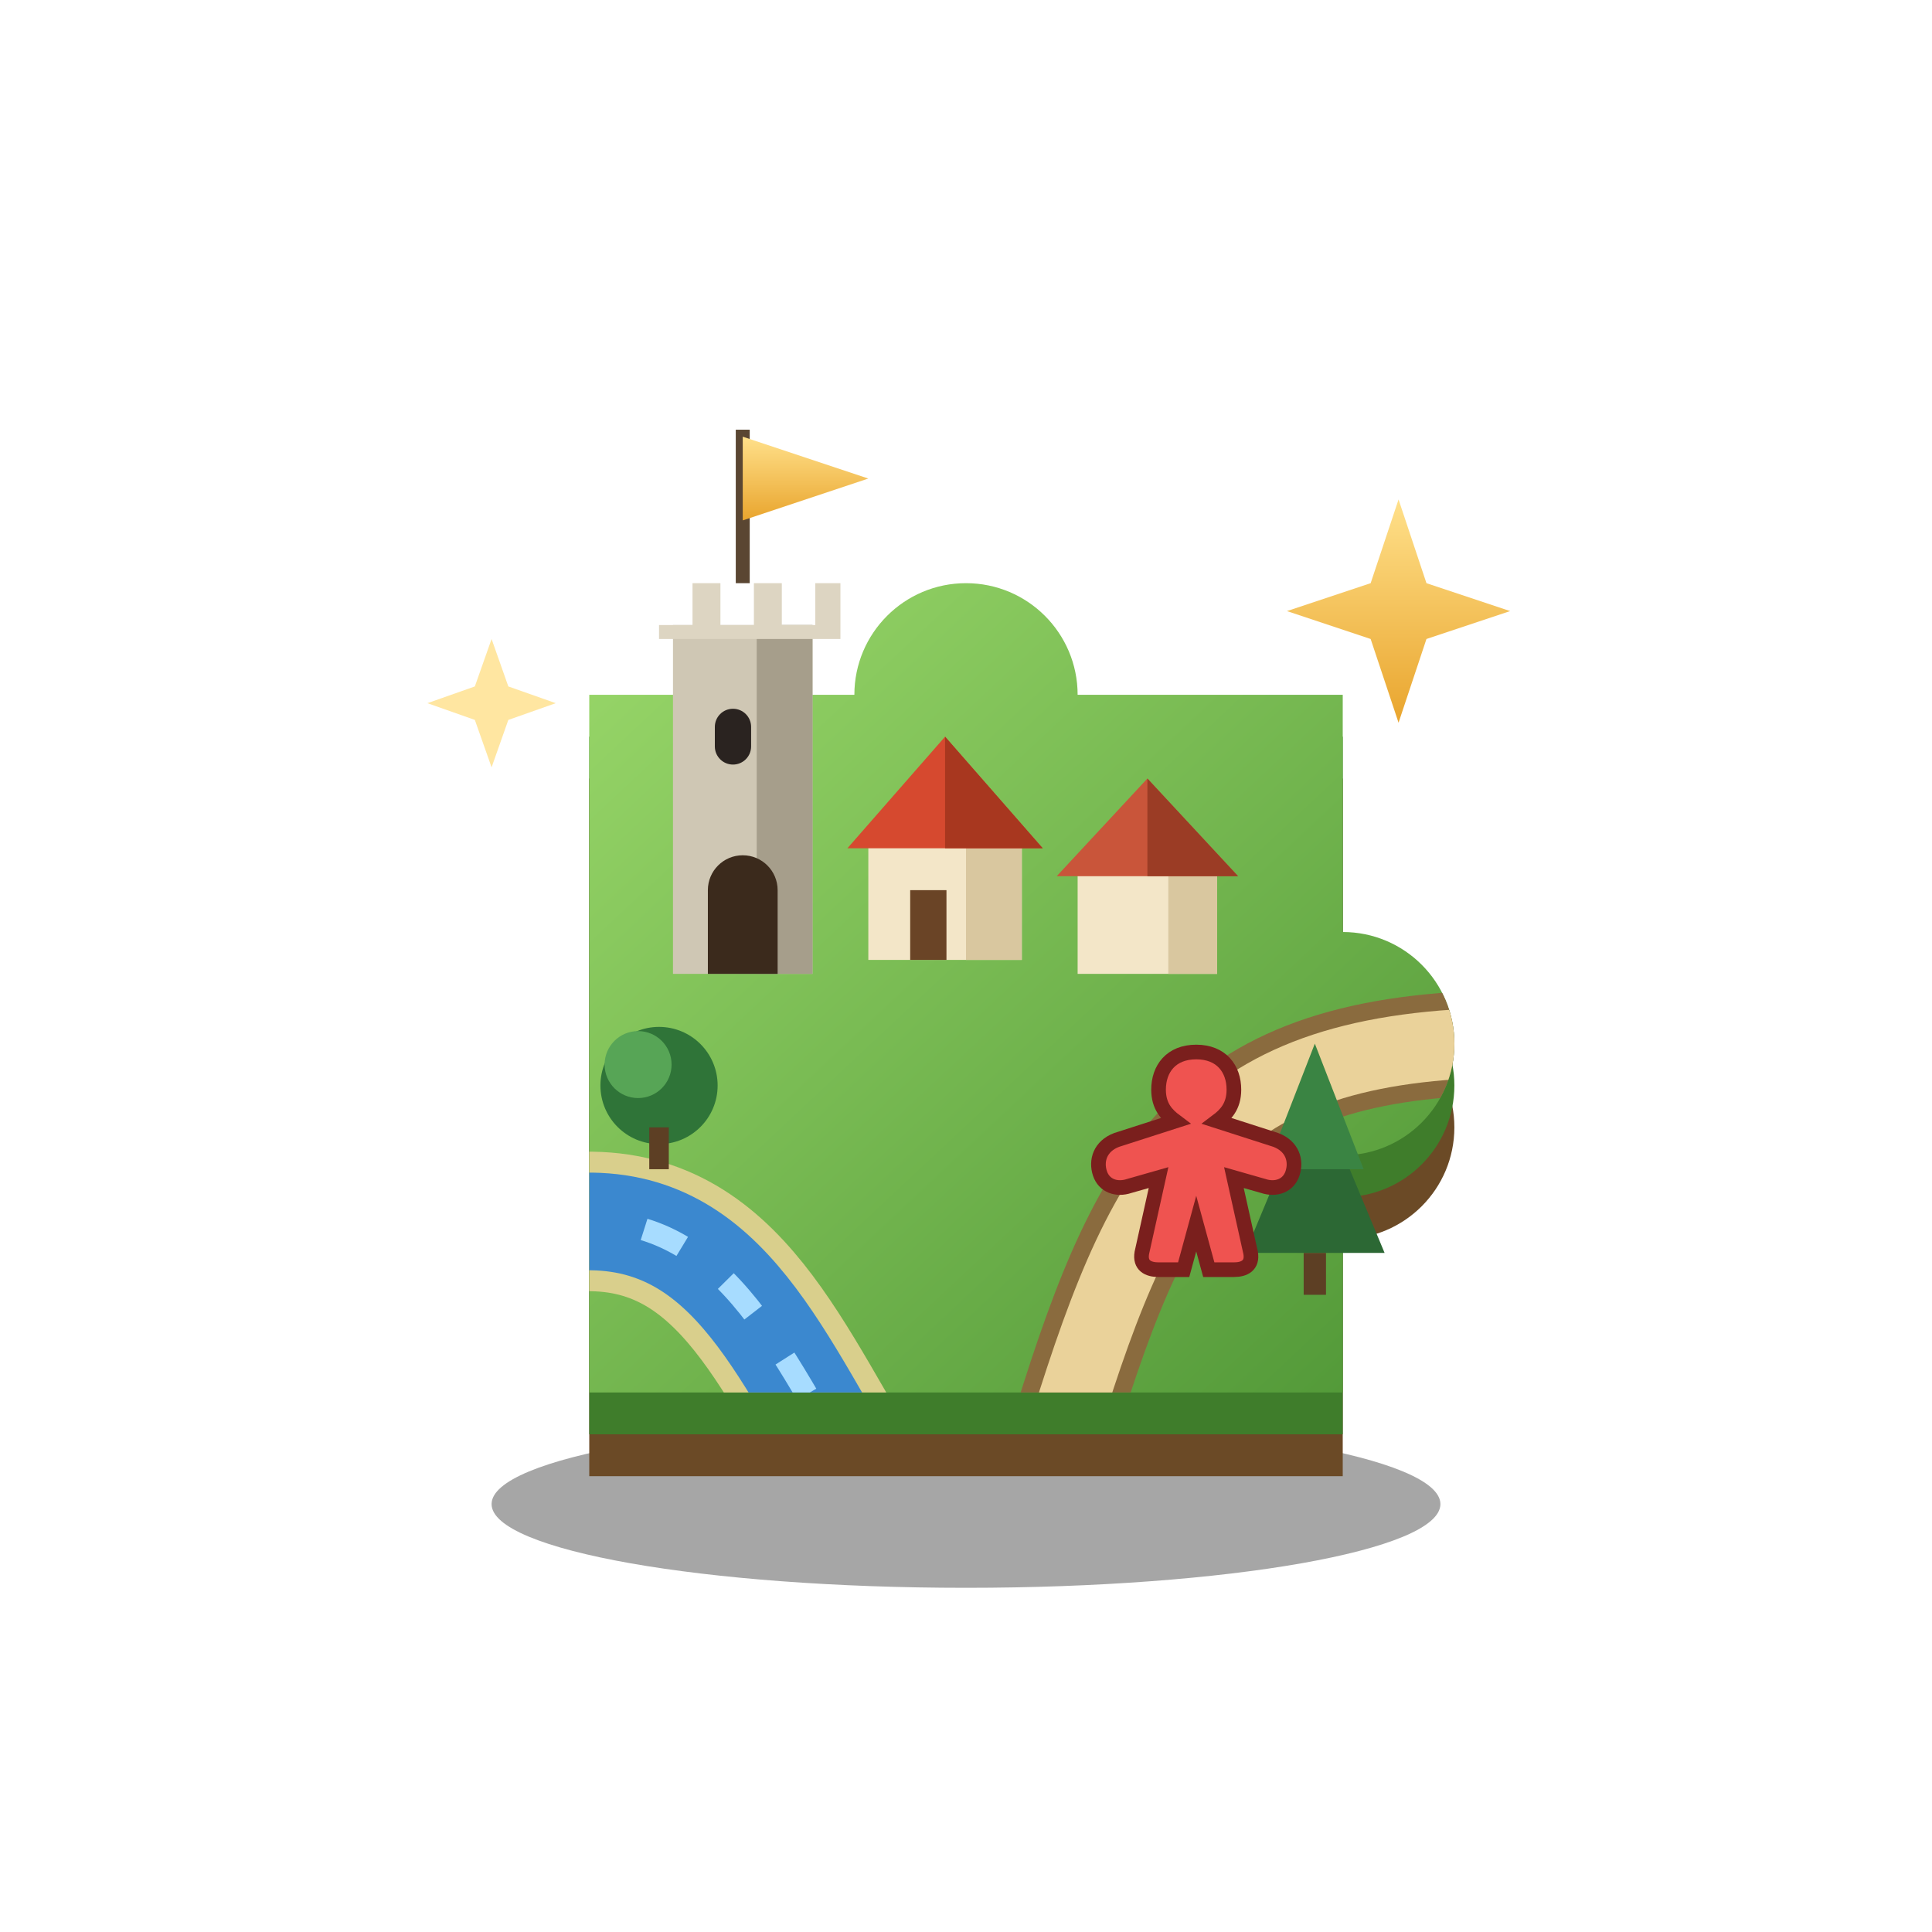
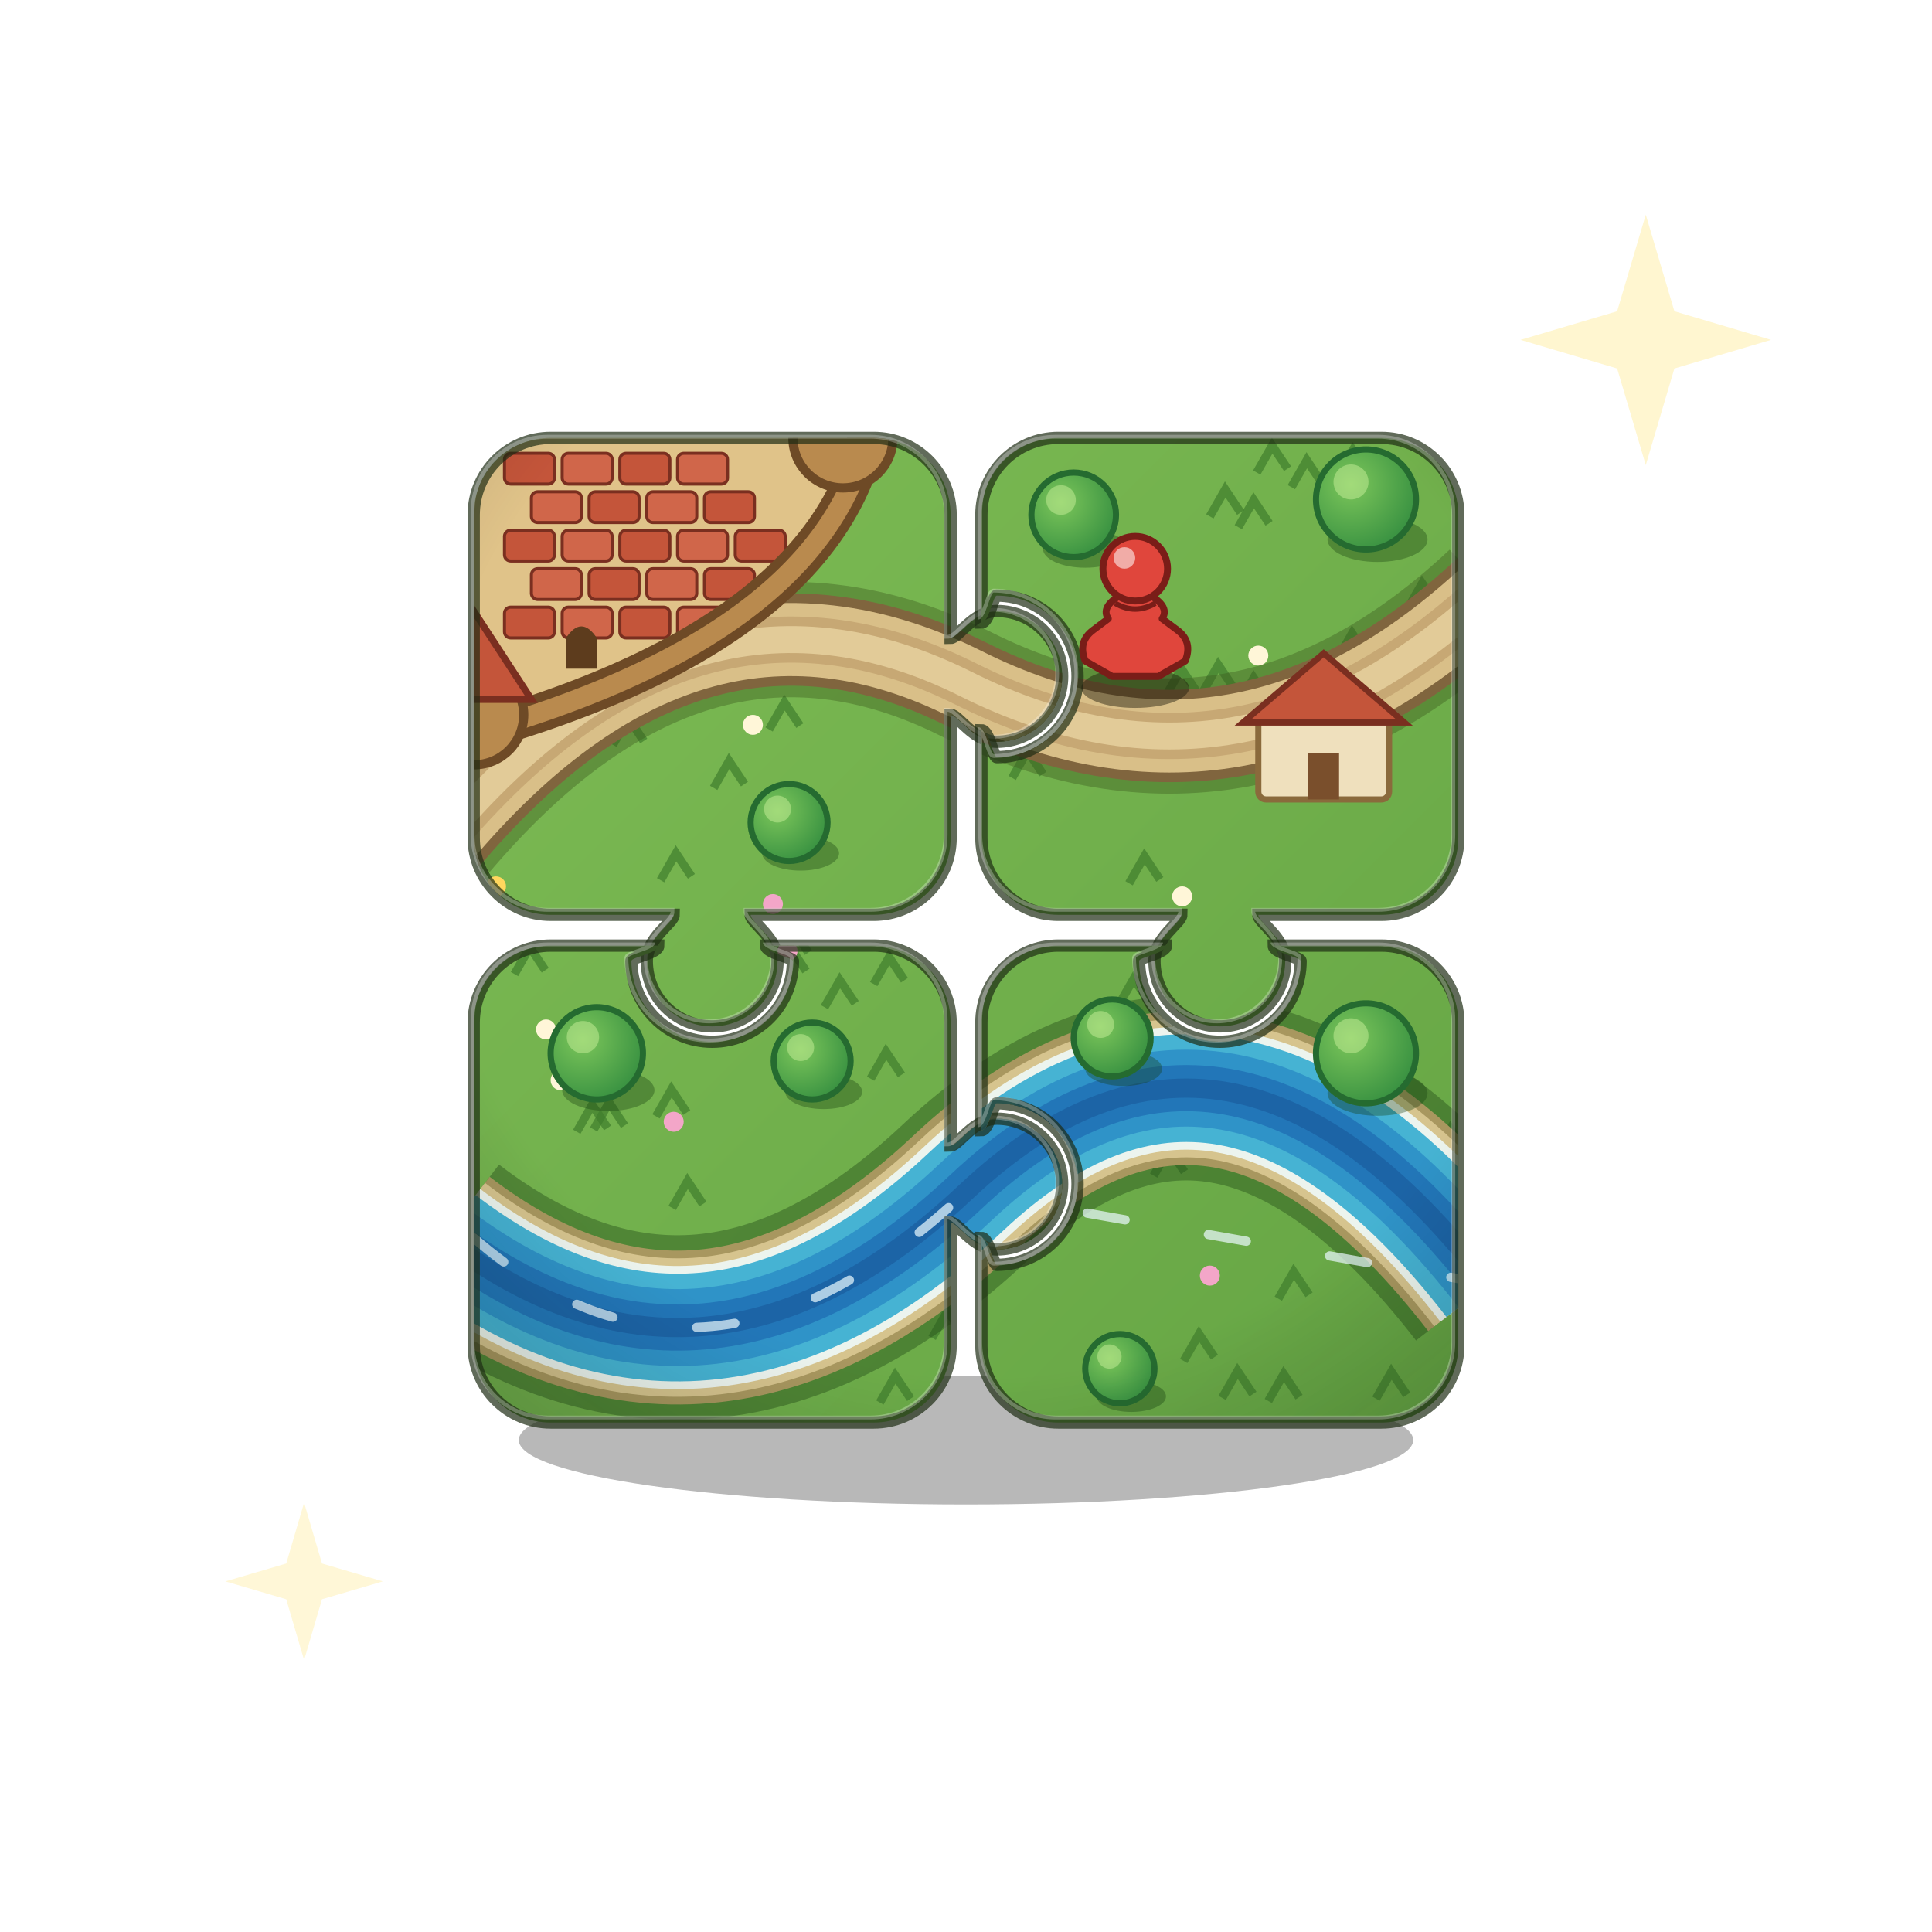
<svg xmlns="http://www.w3.org/2000/svg" viewBox="0 0 108 108" width="108" height="108">
  <defs>
-     <radialGradient id="bg" cx="50%" cy="38%" r="70%">
-       <stop offset="0" stop-color="#4a63a6" />
-       <stop offset=".55" stop-color="#25335f" />
-       <stop offset="1" stop-color="#121a33" />
+     <radialGradient id="ibg" cx="50%" cy="34%" r="78%">
+       <stop offset="0" stop-color="#5a74c4" />
+       <stop offset=".5" stop-color="#2a3a72" />
+       <stop offset="1" stop-color="#0f1630" />
    </radialGradient>
-     <linearGradient id="grass" x1="0" y1="0" x2="1" y2="1">
-       <stop offset="0" stop-color="#9ad86a" />
-       <stop offset="1" stop-color="#4f9636" />
-     </linearGradient>
-     <linearGradient id="gold" x1="0" y1="0" x2="0" y2="1">
-       <stop offset="0" stop-color="#ffe08a" />
+     <radialGradient id="iglow" cx="50%" cy="50%" r="50%">
+       <stop offset="0" stop-color="#ffd878" stop-opacity=".55" />
+       <stop offset="1" stop-color="#ffd878" stop-opacity="0" />
+     </radialGradient>
+     <linearGradient id="irim" x1="0" y1="0" x2="0" y2="1">
+       <stop offset="0" stop-color="#fff2c4" />
      <stop offset="1" stop-color="#e9a52e" />
    </linearGradient>
-     <clipPath id="piece">
-       <path d="M27,34 H46 a8,8 0 1,1 16,0 H81 V51 a8,8 0 1,1 0,16 V84 H27 Z" />
-     </clipPath>
  </defs>
-   <g transform="translate(54 56) scale(.78) translate(-54 -56)">
-     <ellipse cx="54" cy="92" rx="34" ry="6" fill="#000" opacity=".35" />
-     <path d="M27,40 H46 a8,8 0 1,1 16,0 H81 V57 a8,8 0 1,1 0,16 V90 H27 Z" fill="#6b4a26" />
-     <path d="M27,37 H46 a8,8 0 1,1 16,0 H81 V54 a8,8 0 1,1 0,16 V87 H27 Z" fill="#3f7d2b" />
-     <path d="M27,34 H46 a8,8 0 1,1 16,0 H81 V51 a8,8 0 1,1 0,16 V84 H27 Z" fill="url(#grass)" />
-     <g clip-path="url(#piece)">
-       <path d="M24,72 C36,70 40,80 46,90" stroke="#d9cf8c" stroke-width="10" fill="none" />
-       <path d="M24,72 C36,70 40,80 46,90" stroke="#3b88cf" stroke-width="7" fill="none" />
-       <path d="M24,72 C36,70 40,80 46,90" stroke="#a7dcff" stroke-width="1.6" fill="none" stroke-dasharray="3 4" />
-       <path d="M90,59 C70,60 66,70 60,90" stroke="#8a6b3e" stroke-width="7.5" fill="none" />
-       <path d="M90,59 C70,60 66,70 60,90" stroke="#ead29a" stroke-width="5" fill="none" />
-     </g>
-     <g>
-       <path d="M74,74 l5,-12 l5,12 z" fill="#2c6834" />
-       <path d="M75.5,68 l3.5,-9 l3.5,9 z" fill="#3a8443" />
-       <rect x="78.2" y="74" width="1.6" height="3" fill="#5d3f24" />
-     </g>
-     <g transform="translate(-1,2)">
-       <circle cx="33" cy="60" r="4.2" fill="#2f7438" />
-       <circle cx="31.5" cy="58.5" r="2.4" fill="#57a556" />
-       <rect x="32.3" y="63" width="1.4" height="3" fill="#5d3f24" />
-     </g>
-     <g>
-       <rect x="33" y="29" width="10" height="25" fill="#cfc7b4" />
-       <rect x="39" y="29" width="4" height="25" fill="#a69e8b" />
-       <path d="M32,29 h2.4 v-3 h2 v3 h2.4 v-3 h2 v3 h2.4 v-3 h1.8 v4 h-13 z" fill="#ddd5c2" />
-       <rect x="36" y="35" width="2.6" height="4" rx="1.3" fill="#2a2320" />
-       <path d="M35.5,54 v-6 a2.5,2.5 0 0,1 5,0 v6 z" fill="#3b2a1c" />
-       <path d="M38,26 V15" stroke="#5a4632" stroke-width="1" />
-       <path d="M38,15.5 l9,3 l-9,3 z" fill="url(#gold)" />
-     </g>
-     <g>
-       <rect x="47" y="44" width="11" height="9" fill="#f3e6c8" />
-       <rect x="54" y="44" width="4" height="9" fill="#d9c79f" />
-       <path d="M45.5,45 L52.5,37 L59.5,45 Z" fill="#d6492f" />
-       <path d="M52.5,37 L59.5,45 L52.5,45 Z" fill="#a8371f" />
-       <rect x="50" y="48" width="2.6" height="5" fill="#6a4426" />
-     </g>
-     <g>
-       <rect x="62" y="46" width="10" height="8" fill="#f3e6c8" />
-       <rect x="68.5" y="46" width="3.5" height="8" fill="#d9c79f" />
-       <path d="M60.5,47 L67,40 L73.5,47 Z" fill="#c9553a" />
-       <path d="M67,40 L73.5,47 L67,47 Z" fill="#9b3c25" />
-     </g>
-     <g transform="translate(63,59) scale(.15)">
-       <path d="M50 4C62 4 68 12 68 22C68 30 64 34 60 37L88 46C96 49 98 56 96 62C94 68 88 70 82 68L68 64L76 100C77 106 73 108 68 108L56 108L50 86L44 108L32 108C27 108 23 106 24 100L32 64L18 68C12 70 6 68 4 62C2 56 4 49 12 46L40 37C36 34 32 30 32 22C32 12 38 4 50 4Z" fill="#ef5350" stroke="#7a1f1d" stroke-width="7" />
-     </g>
-     <path d="M85,20 l2,6 l6,2 l-6,2 l-2,6 l-2,-6 l-6,-2 l6,-2 z" fill="url(#gold)" />
-     <path d="M20,30 l1.2,3.4 l3.4,1.2 l-3.4,1.2 l-1.2,3.4 l-1.2,-3.4 l-3.4,-1.2 l3.4,-1.2 z" fill="#ffe08a" opacity=".8" />
+   <ellipse cx="54" cy="80.5" rx="25" ry="3.6" fill="#000" opacity=".28" />
+   <g transform="translate(54 52) scale(0.43) translate(-78 -78)">
+     <defs>
+       <linearGradient id="bgsh" x1="0" x2="1">
+         <stop offset="0" stop-color="#fff" stop-opacity="0" />
+         <stop offset=".5" stop-color="#fff" stop-opacity=".55" />
+         <stop offset="1" stop-color="#fff" stop-opacity="0" />
+       </linearGradient>
+       <radialGradient id="bgvig" cx=".5" cy=".4" r=".75">
+         <stop offset=".6" stop-color="#000" stop-opacity="0" />
+         <stop offset="1" stop-color="#0a1e08" stop-opacity=".32" />
+       </radialGradient>
+       <linearGradient id="bgg" x1="0" y1="0" x2="1" y2="1">
+         <stop offset="0" stop-color="#80be56" />
+         <stop offset="1" stop-color="#62a242" />
+       </linearGradient>
+       <radialGradient id="bgtree" cx=".35" cy=".35" r=".8">
+         <stop offset="0" stop-color="#7cc65a" />
+         <stop offset="1" stop-color="#2f8a3e" />
+       </radialGradient>
+       <clipPath id="bctl">
+         <path d="M24 14L66 14A10 10 0 0 1 76 24L76 40C77 40 79 36.5 82 36.5A8.5 8.5 0 1 1 82 53.5C79 53.5 77 50 76 50L76 66A10 10 0 0 1 66 76L50 76C50 77 53.5 79 53.5 82A8.5 8.5 0 1 1 36.5 82C36.5 79 40 77 40 76L24 76A10 10 0 0 1 14 66L14 24A10 10 0 0 1 24 14Z" />
+       </clipPath>
+       <clipPath id="bctr">
+         <path d="M90 14L132 14A10 10 0 0 1 142 24L142 66A10 10 0 0 1 132 76L116 76C116 77 119.5 79 119.5 82A8.5 8.5 0 1 1 102.5 82C102.5 79 106 77 106 76L90 76A10 10 0 0 1 80 66L80 52C81 52 81.5 55.5 82 55.5A10.5 10.5 0 1 0 82 34.5C81.5 34.5 81 38 80 38L80 24A10 10 0 0 1 90 14Z" />
+       </clipPath>
+       <clipPath id="bcbl">
+         <path d="M24 80L38 80C38 81 34.5 81.5 34.5 82A10.5 10.5 0 1 0 55.5 82C55.5 81.5 52 81 52 80L66 80A10 10 0 0 1 76 90L76 106C77 106 79 102.5 82 102.5A8.5 8.5 0 1 1 82 119.5C79 119.5 77 116 76 116L76 132A10 10 0 0 1 66 142L24 142A10 10 0 0 1 14 132L14 90A10 10 0 0 1 24 80Z" />
+       </clipPath>
+       <clipPath id="bcbr">
+         <path d="M90 80L104 80C104 81 100.5 81.5 100.5 82A10.5 10.5 0 1 0 121.5 82C121.5 81.5 118 81 118 80L132 80A10 10 0 0 1 142 90L142 132A10 10 0 0 1 132 142L90 142A10 10 0 0 1 80 132L80 118C81 118 81.5 121.5 82 121.5A10.5 10.5 0 1 0 82 100.5C81.5 100.5 81 104 80 104L80 90A10 10 0 0 1 90 80Z" />
+       </clipPath>
+     </defs>
+     <g class="bp tl">
+       <g clip-path="url(#bctl)">
+         <rect x="0" y="0" width="160" height="160" fill="url(#bgg)" />
+         <path d="M32.1 53.9L34.1 50.4L36.1 53.4" stroke="#3f7d2c" stroke-width="1.1" fill="none" opacity=".7" />
+         <path d="M52.4 51.9L54.4 48.4L56.4 51.4" stroke="#3f7d2c" stroke-width="1.1" fill="none" opacity=".7" />
+         <path d="M45.2 59.5L47.2 56.0L49.2 59.0" stroke="#3f7d2c" stroke-width="1.1" fill="none" opacity=".7" />
+         <path d="M15.6 63.2L17.6 59.7L19.6 62.7" stroke="#3f7d2c" stroke-width="1.1" fill="none" opacity=".7" />
+         <path d="M14.3 61.3L16.3 57.8L18.3 60.8" stroke="#3f7d2c" stroke-width="1.1" fill="none" opacity=".7" />
+         <path d="M16.3 52.4L18.3 48.9L20.3 51.9" stroke="#3f7d2c" stroke-width="1.1" fill="none" opacity=".7" />
+         <path d="M38.3 71.5L40.3 68.0L42.3 71.0" stroke="#3f7d2c" stroke-width="1.1" fill="none" opacity=".7" />
+         <path d="M19.7 55.8L21.7 52.3L23.7 55.3" stroke="#3f7d2c" stroke-width="1.1" fill="none" opacity=".7" />
+         <circle cx="52.9" cy="74.6" r="1.3" fill="#f3a6c8" />
+         <circle cx="50.3" cy="51.3" r="1.3" fill="#fff6d8" />
+         <circle cx="16.9" cy="72.3" r="1.3" fill="#ffd75e" />
+         <path d="M10 66Q42 28 78 46T146 34" fill="none" stroke="rgba(60,90,30,.4)" stroke-width="15" stroke-linecap="butt" />
+         <path d="M10 66Q42 28 78 46T146 34" fill="none" stroke="#80653e" stroke-width="12" stroke-linecap="butt" />
+         <path d="M10 66Q42 28 78 46T146 34" fill="none" stroke="#d9bf88" stroke-width="9.5" stroke-linecap="butt" />
+         <path d="M10 66Q42 28 78 46T146 34" fill="none" stroke="#c7a874" stroke-width="6" stroke-linecap="butt" />
+         <path d="M10 66Q42 28 78 46T146 34" fill="none" stroke="#e2cb98" stroke-width="3.5" stroke-linecap="butt" />
+         <path d="M8 8L66 8Q64 40 8 54Z" fill="#e0c389" />
+         <rect x="18" y="16" width="6.5" height="4" rx=".8" fill="#c4553a" stroke="#7a2f20" stroke-width=".4" />
+         <rect x="25.5" y="16" width="6.5" height="4" rx=".8" fill="#d0664a" stroke="#7a2f20" stroke-width=".4" />
+         <rect x="33" y="16" width="6.5" height="4" rx=".8" fill="#c4553a" stroke="#7a2f20" stroke-width=".4" />
+         <rect x="40.5" y="16" width="6.5" height="4" rx=".8" fill="#d0664a" stroke="#7a2f20" stroke-width=".4" />
+         <rect x="21.5" y="21" width="6.5" height="4" rx=".8" fill="#d0664a" stroke="#7a2f20" stroke-width=".4" />
+         <rect x="29" y="21" width="6.5" height="4" rx=".8" fill="#c4553a" stroke="#7a2f20" stroke-width=".4" />
+         <rect x="36.5" y="21" width="6.5" height="4" rx=".8" fill="#d0664a" stroke="#7a2f20" stroke-width=".4" />
+         <rect x="44" y="21" width="6.5" height="4" rx=".8" fill="#c4553a" stroke="#7a2f20" stroke-width=".4" />
+         <rect x="18" y="26" width="6.5" height="4" rx=".8" fill="#c4553a" stroke="#7a2f20" stroke-width=".4" />
+         <rect x="25.5" y="26" width="6.5" height="4" rx=".8" fill="#d0664a" stroke="#7a2f20" stroke-width=".4" />
+         <rect x="33" y="26" width="6.5" height="4" rx=".8" fill="#c4553a" stroke="#7a2f20" stroke-width=".4" />
+         <rect x="40.5" y="26" width="6.5" height="4" rx=".8" fill="#d0664a" stroke="#7a2f20" stroke-width=".4" />
+         <rect x="48" y="26" width="6.5" height="4" rx=".8" fill="#c4553a" stroke="#7a2f20" stroke-width=".4" />
+         <rect x="21.5" y="31" width="6.5" height="4" rx=".8" fill="#d0664a" stroke="#7a2f20" stroke-width=".4" />
+         <rect x="29" y="31" width="6.5" height="4" rx=".8" fill="#c4553a" stroke="#7a2f20" stroke-width=".4" />
+         <rect x="36.5" y="31" width="6.5" height="4" rx=".8" fill="#d0664a" stroke="#7a2f20" stroke-width=".4" />
+         <rect x="44" y="31" width="6.5" height="4" rx=".8" fill="#c4553a" stroke="#7a2f20" stroke-width=".4" />
+         <rect x="18" y="36" width="6.5" height="4" rx=".8" fill="#c4553a" stroke="#7a2f20" stroke-width=".4" />
+         <rect x="25.5" y="36" width="6.5" height="4" rx=".8" fill="#d0664a" stroke="#7a2f20" stroke-width=".4" />
+         <rect x="33" y="36" width="6.5" height="4" rx=".8" fill="#c4553a" stroke="#7a2f20" stroke-width=".4" />
+         <rect x="40.5" y="36" width="6.5" height="4" rx=".8" fill="#d0664a" stroke="#7a2f20" stroke-width=".4" />
+         <path d="M8 8L66 8Q64 40 8 54Z" fill="none" stroke="#6e4a26" stroke-width="5" />
+         <path d="M8 8L66 8Q64 40 8 54Z" fill="none" stroke="#b98a4e" stroke-width="2.6" />
+         <path d="M12 12L62 12" stroke="#e8c98f" stroke-width="1" opacity=".8" />
+         <circle cx="62" cy="14" r="6.5" fill="#b98a4e" stroke="#6e4a26" stroke-width="1.2" />
+         <path d="M54.5 12L62 .5L69.5 12Z" fill="#c4553a" stroke="#7a2f20" stroke-width=".9" />
+         <circle cx="14" cy="50" r="6.5" fill="#b98a4e" stroke="#6e4a26" stroke-width="1.2" />
+         <path d="M6.5 48L14 36.5L21.5 48Z" fill="#c4553a" stroke="#7a2f20" stroke-width=".9" />
+         <path d="M26 44L30 44L30 40Q28 37 26 40Z" fill="#5d3c1d" />
+         <ellipse cx="56.5" cy="68.0" rx="5" ry="2.25" fill="rgba(20,60,15,.35)" />
+         <circle cx="55" cy="64" r="5" fill="url(#bgtree)" stroke="#256b30" stroke-width=".8" />
+         <circle cx="53.5" cy="62.25" r="1.75" fill="rgba(210,245,160,.45)" />
+         <rect x="0" y="0" width="160" height="160" fill="url(#bgvig)" />
+       </g>
+       <path d="M24 14L66 14A10 10 0 0 1 76 24L76 40C77 40 79 36.5 82 36.5A8.5 8.5 0 1 1 82 53.5C79 53.5 77 50 76 50L76 66A10 10 0 0 1 66 76L50 76C50 77 53.5 79 53.5 82A8.5 8.5 0 1 1 36.5 82C36.5 79 40 77 40 76L24 76A10 10 0 0 1 14 66L14 24A10 10 0 0 1 24 14Z" fill="none" stroke="rgba(30,45,20,.7)" stroke-width="1.6" />
+       <path d="M24 14L66 14A10 10 0 0 1 76 24L76 40C77 40 79 36.5 82 36.5A8.5 8.5 0 1 1 82 53.5C79 53.5 77 50 76 50L76 66A10 10 0 0 1 66 76L50 76C50 77 53.5 79 53.5 82A8.5 8.5 0 1 1 36.5 82C36.5 79 40 77 40 76L24 76A10 10 0 0 1 14 66L14 24A10 10 0 0 1 24 14Z" fill="none" stroke="rgba(255,255,255,.28)" stroke-width="1" transform="translate(-.4 -.4)" clip-path="url(#bctl)" />
+     </g>
+     <g class="bp tr">
+       <g clip-path="url(#bctr)">
+         <rect x="0" y="0" width="160" height="160" fill="url(#bgg)" />
+         <path d="M104.0 47.5L106.0 44.0L108.0 47.0" stroke="#3f7d2c" stroke-width="1.1" fill="none" opacity=".7" />
+         <path d="M113.4 48.7L115.4 45.2L117.4 48.2" stroke="#3f7d2c" stroke-width="1.1" fill="none" opacity=".7" />
+         <path d="M120.3 20.4L122.3 16.9L124.3 19.9" stroke="#3f7d2c" stroke-width="1.1" fill="none" opacity=".7" />
+         <path d="M113.4 25.6L115.4 22.1L117.4 25.1" stroke="#3f7d2c" stroke-width="1.1" fill="none" opacity=".7" />
+         <path d="M84.0 58.2L86.0 54.7L88.0 57.7" stroke="#3f7d2c" stroke-width="1.1" fill="none" opacity=".7" />
+         <path d="M113.0 52.4L115.0 48.9L117.0 51.9" stroke="#3f7d2c" stroke-width="1.1" fill="none" opacity=".7" />
+         <path d="M108.8 47.0L110.8 43.5L112.8 46.5" stroke="#3f7d2c" stroke-width="1.1" fill="none" opacity=".7" />
+         <path d="M126.2 42.9L128.2 39.4L130.2 42.4" stroke="#3f7d2c" stroke-width="1.1" fill="none" opacity=".7" />
+         <path d="M135.3 36.4L137.3 32.9L139.3 35.9" stroke="#3f7d2c" stroke-width="1.1" fill="none" opacity=".7" />
+         <path d="M93.4 25.1L95.4 21.6L97.4 24.6" stroke="#3f7d2c" stroke-width="1.1" fill="none" opacity=".7" />
+         <path d="M126.3 19.1L128.3 15.6L130.3 18.6" stroke="#3f7d2c" stroke-width="1.1" fill="none" opacity=".7" />
+         <path d="M96.6 44.7L98.6 41.2L100.6 44.2" stroke="#3f7d2c" stroke-width="1.1" fill="none" opacity=".7" />
+         <path d="M99.3 41.8L101.3 38.3L103.3 41.3" stroke="#3f7d2c" stroke-width="1.1" fill="none" opacity=".7" />
+         <path d="M115.8 18.5L117.8 15.0L119.8 18.0" stroke="#3f7d2c" stroke-width="1.1" fill="none" opacity=".7" />
+         <path d="M109.7 24.2L111.7 20.7L113.7 23.7" stroke="#3f7d2c" stroke-width="1.1" fill="none" opacity=".7" />
+         <path d="M99.2 71.9L101.2 68.4L103.2 71.4" stroke="#3f7d2c" stroke-width="1.1" fill="none" opacity=".7" />
+         <circle cx="106.1" cy="73.6" r="1.3" fill="#fff6d8" />
+         <circle cx="127.4" cy="49.5" r="1.3" fill="#ffd75e" />
+         <circle cx="101.1" cy="35.7" r="1.3" fill="#ffd75e" />
+         <circle cx="116.0" cy="42.3" r="1.3" fill="#fff6d8" />
+         <path d="M10 66Q42 28 78 46T146 34" fill="none" stroke="rgba(60,90,30,.4)" stroke-width="15" stroke-linecap="butt" />
+         <path d="M10 66Q42 28 78 46T146 34" fill="none" stroke="#80653e" stroke-width="12" stroke-linecap="butt" />
+         <path d="M10 66Q42 28 78 46T146 34" fill="none" stroke="#d9bf88" stroke-width="9.5" stroke-linecap="butt" />
+         <path d="M10 66Q42 28 78 46T146 34" fill="none" stroke="#c7a874" stroke-width="6" stroke-linecap="butt" />
+         <path d="M10 66Q42 28 78 46T146 34" fill="none" stroke="#e2cb98" stroke-width="3.5" stroke-linecap="butt" />
+         <rect x="116" y="50" width="17" height="11" rx="1" fill="#efe0bd" stroke="#8a6a3c" stroke-width=".8" />
+         <path d="M114 51L124.5 42L135 51Z" fill="#c4553a" stroke="#7a2f20" stroke-width=".8" />
+         <rect x="122.5" y="55" width="4" height="6" fill="#7a4f2c" />
+         <ellipse cx="93.5" cy="28.4" rx="5.5" ry="2.475" fill="rgba(20,60,15,.35)" />
+         <circle cx="92" cy="24" r="5.5" fill="url(#bgtree)" stroke="#256b30" stroke-width=".8" />
+         <circle cx="90.35" cy="22.075" r="1.925" fill="rgba(210,245,160,.45)" />
+         <ellipse cx="131.5" cy="27.2" rx="6.5" ry="2.925" fill="rgba(20,60,15,.35)" />
+         <circle cx="130" cy="22" r="6.5" fill="url(#bgtree)" stroke="#256b30" stroke-width=".8" />
+         <circle cx="128.05" cy="19.725" r="2.275" fill="rgba(210,245,160,.45)" />
+         <rect x="0" y="0" width="160" height="160" fill="url(#bgvig)" />
+       </g>
+       <path d="M90 14L132 14A10 10 0 0 1 142 24L142 66A10 10 0 0 1 132 76L116 76C116 77 119.5 79 119.5 82A8.5 8.5 0 1 1 102.5 82C102.5 79 106 77 106 76L90 76A10 10 0 0 1 80 66L80 52C81 52 81.5 55.5 82 55.5A10.5 10.5 0 1 0 82 34.5C81.5 34.5 81 38 80 38L80 24A10 10 0 0 1 90 14Z" fill="none" stroke="rgba(30,45,20,.7)" stroke-width="1.6" />
+       <path d="M90 14L132 14A10 10 0 0 1 142 24L142 66A10 10 0 0 1 132 76L116 76C116 77 119.5 79 119.5 82A8.5 8.5 0 1 1 102.5 82C102.5 79 106 77 106 76L90 76A10 10 0 0 1 80 66L80 52C81 52 81.5 55.5 82 55.5A10.5 10.5 0 1 0 82 34.5C81.5 34.5 81 38 80 38L80 24A10 10 0 0 1 90 14Z" fill="none" stroke="rgba(255,255,255,.28)" stroke-width="1" transform="translate(-.4 -.4)" clip-path="url(#bctr)" />
+     </g>
+     <g class="bp bl">
+       <g clip-path="url(#bcbl)">
+         <rect x="0" y="0" width="160" height="160" fill="url(#bgg)" />
+         <path d="M70.6 109.4L72.6 105.9L74.6 108.9" stroke="#3f7d2c" stroke-width="1.1" fill="none" opacity=".7" />
+         <path d="M53.2 83.8L55.2 80.3L57.2 83.3" stroke="#3f7d2c" stroke-width="1.1" fill="none" opacity=".7" />
+         <path d="M55.5 120.1L57.5 116.6L59.5 119.6" stroke="#3f7d2c" stroke-width="1.1" fill="none" opacity=".7" />
+         <path d="M73.6 131.0L75.6 127.5L77.6 130.5" stroke="#3f7d2c" stroke-width="1.1" fill="none" opacity=".7" />
+         <path d="M29.6 103.9L31.6 100.4L33.6 103.4" stroke="#3f7d2c" stroke-width="1.1" fill="none" opacity=".7" />
+         <path d="M53.5 81.4L55.5 77.9L57.5 80.9" stroke="#3f7d2c" stroke-width="1.1" fill="none" opacity=".7" />
+         <path d="M40.6 90.4L42.6 86.9L44.6 89.9" stroke="#3f7d2c" stroke-width="1.1" fill="none" opacity=".7" />
+         <path d="M19.3 83.7L21.3 80.2L23.3 83.2" stroke="#3f7d2c" stroke-width="1.1" fill="none" opacity=".7" />
+         <path d="M59.6 88.0L61.6 84.5L63.6 87.5" stroke="#3f7d2c" stroke-width="1.1" fill="none" opacity=".7" />
+         <path d="M27.4 104.2L29.4 100.7L31.4 103.7" stroke="#3f7d2c" stroke-width="1.1" fill="none" opacity=".7" />
+         <path d="M66.0 85.0L68.0 81.5L70.0 84.5" stroke="#3f7d2c" stroke-width="1.1" fill="none" opacity=".7" />
+         <path d="M39.8 114.1L41.8 110.6L43.8 113.6" stroke="#3f7d2c" stroke-width="1.1" fill="none" opacity=".7" />
+         <path d="M66.8 130.8L68.8 127.3L70.8 130.3" stroke="#3f7d2c" stroke-width="1.1" fill="none" opacity=".7" />
+         <path d="M65.6 97.3L67.6 93.8L69.6 96.8" stroke="#3f7d2c" stroke-width="1.1" fill="none" opacity=".7" />
+         <path d="M37.7 102.2L39.7 98.7L41.7 101.7" stroke="#3f7d2c" stroke-width="1.1" fill="none" opacity=".7" />
+         <path d="M66.8 139.4L68.8 135.9L70.8 138.9" stroke="#3f7d2c" stroke-width="1.1" fill="none" opacity=".7" />
+         <circle cx="23.4" cy="90.9" r="1.3" fill="#fff6d8" />
+         <circle cx="54.8" cy="80.7" r="1.3" fill="#f3a6c8" />
+         <circle cx="25.3" cy="97.5" r="1.3" fill="#fff6d8" />
+         <circle cx="40.0" cy="102.9" r="1.3" fill="#f3a6c8" />
+         <path d="M10 118Q44 144 78 112T146 124" fill="none" stroke="rgba(30,70,20,.4)" stroke-width="24" />
+         <path d="M10 118Q44 144 78 112T146 124" fill="none" stroke="#a8975f" stroke-width="20" />
+         <path d="M10 118Q44 144 78 112T146 124" fill="none" stroke="#d6c48e" stroke-width="18" />
+         <path d="M10 118Q44 144 78 112T146 124" fill="none" stroke="rgba(240,252,255,.85)" stroke-width="16" />
+         <path d="M10 118Q44 144 78 112T146 124" fill="none" stroke="#46b3d3" stroke-width="14" />
+         <path d="M10 118Q44 144 78 112T146 124" fill="none" stroke="#2f93c8" stroke-width="10" />
+         <path d="M10 118Q44 144 78 112T146 124" fill="none" stroke="#2276b8" stroke-width="6" />
+         <path d="M10 118Q44 144 78 112T146 124" fill="none" stroke="#1c64a6" stroke-width="2.5" />
+         <path d="M14 118Q44 144 78 112" fill="none" stroke="rgba(235,250,255,.7)" stroke-width="1.2" stroke-dasharray="5 11" stroke-linecap="round" />
+         <ellipse cx="31.5" cy="98.8" rx="6" ry="2.7" fill="rgba(20,60,15,.35)" />
+         <circle cx="30" cy="94" r="6" fill="url(#bgtree)" stroke="#256b30" stroke-width=".8" />
+         <circle cx="28.2" cy="91.9" r="2.1" fill="rgba(210,245,160,.45)" />
+         <ellipse cx="59.5" cy="99.0" rx="5" ry="2.25" fill="rgba(20,60,15,.35)" />
+         <circle cx="58" cy="95" r="5" fill="url(#bgtree)" stroke="#256b30" stroke-width=".8" />
+         <circle cx="56.5" cy="93.25" r="1.75" fill="rgba(210,245,160,.45)" />
+         <rect x="0" y="0" width="160" height="160" fill="url(#bgvig)" />
+       </g>
+       <path d="M24 80L38 80C38 81 34.5 81.5 34.5 82A10.5 10.5 0 1 0 55.5 82C55.5 81.5 52 81 52 80L66 80A10 10 0 0 1 76 90L76 106C77 106 79 102.5 82 102.5A8.5 8.5 0 1 1 82 119.5C79 119.5 77 116 76 116L76 132A10 10 0 0 1 66 142L24 142A10 10 0 0 1 14 132L14 90A10 10 0 0 1 24 80Z" fill="none" stroke="rgba(30,45,20,.7)" stroke-width="1.6" />
+       <path d="M24 80L38 80C38 81 34.5 81.5 34.5 82A10.5 10.5 0 1 0 55.5 82C55.5 81.5 52 81 52 80L66 80A10 10 0 0 1 76 90L76 106C77 106 79 102.5 82 102.5A8.5 8.5 0 1 1 82 119.5C79 119.5 77 116 76 116L76 132A10 10 0 0 1 66 142L24 142A10 10 0 0 1 14 132L14 90A10 10 0 0 1 24 80Z" fill="none" stroke="rgba(255,255,255,.28)" stroke-width="1" transform="translate(-.4 -.4)" clip-path="url(#bcbl)" />
+     </g>
+     <g class="bp br">
+       <g clip-path="url(#bcbr)">
+         <rect x="0" y="0" width="160" height="160" fill="url(#bgg)" />
+         <path d="M97.8 87.8L99.8 84.3L101.8 87.3" stroke="#3f7d2c" stroke-width="1.1" fill="none" opacity=".7" />
+         <path d="M131.3 138.9L133.3 135.4L135.3 138.4" stroke="#3f7d2c" stroke-width="1.1" fill="none" opacity=".7" />
+         <path d="M118.6 125.9L120.6 122.4L122.6 125.4" stroke="#3f7d2c" stroke-width="1.1" fill="none" opacity=".7" />
+         <path d="M106.3 134.0L108.3 130.5L110.3 133.5" stroke="#3f7d2c" stroke-width="1.1" fill="none" opacity=".7" />
+         <path d="M137.0 122.2L139.0 118.7L141.0 121.7" stroke="#3f7d2c" stroke-width="1.1" fill="none" opacity=".7" />
+         <path d="M112.7 104.7L114.7 101.2L116.7 104.2" stroke="#3f7d2c" stroke-width="1.1" fill="none" opacity=".7" />
+         <path d="M102.4 109.9L104.4 106.4L106.4 109.4" stroke="#3f7d2c" stroke-width="1.1" fill="none" opacity=".7" />
+         <path d="M102.8 91.8L104.8 88.3L106.8 91.3" stroke="#3f7d2c" stroke-width="1.1" fill="none" opacity=".7" />
+         <path d="M139.0 107.3L141.0 103.8L143.0 106.8" stroke="#3f7d2c" stroke-width="1.1" fill="none" opacity=".7" />
+         <path d="M84.8 117.2L86.8 113.7L88.8 116.7" stroke="#3f7d2c" stroke-width="1.1" fill="none" opacity=".7" />
+         <path d="M84.3 115.1L86.3 111.6L88.3 114.6" stroke="#3f7d2c" stroke-width="1.1" fill="none" opacity=".7" />
+         <path d="M111.3 138.8L113.3 135.3L115.3 138.3" stroke="#3f7d2c" stroke-width="1.1" fill="none" opacity=".7" />
+         <path d="M116.1 84.4L118.1 80.9L120.1 83.9" stroke="#3f7d2c" stroke-width="1.1" fill="none" opacity=".7" />
+         <path d="M90.9 103.3L92.9 99.8L94.9 102.8" stroke="#3f7d2c" stroke-width="1.1" fill="none" opacity=".7" />
+         <path d="M117.3 139.2L119.3 135.7L121.3 138.7" stroke="#3f7d2c" stroke-width="1.1" fill="none" opacity=".7" />
+         <path d="M115.3 109.4L117.3 105.9L119.3 108.9" stroke="#3f7d2c" stroke-width="1.1" fill="none" opacity=".7" />
+         <circle cx="87.2" cy="110.3" r="1.3" fill="#ffd75e" />
+         <circle cx="109.8" cy="99.3" r="1.3" fill="#fff6d8" />
+         <circle cx="86.3" cy="101.2" r="1.3" fill="#ffd75e" />
+         <circle cx="109.7" cy="122.9" r="1.3" fill="#f3a6c8" />
+         <path d="M10 118Q44 144 78 112T146 124" fill="none" stroke="rgba(30,70,20,.4)" stroke-width="24" />
+         <path d="M10 118Q44 144 78 112T146 124" fill="none" stroke="#a8975f" stroke-width="20" />
+         <path d="M10 118Q44 144 78 112T146 124" fill="none" stroke="#d6c48e" stroke-width="18" />
+         <path d="M10 118Q44 144 78 112T146 124" fill="none" stroke="rgba(240,252,255,.85)" stroke-width="16" />
+         <path d="M10 118Q44 144 78 112T146 124" fill="none" stroke="#46b3d3" stroke-width="14" />
+         <path d="M10 118Q44 144 78 112T146 124" fill="none" stroke="#2f93c8" stroke-width="10" />
+         <path d="M10 118Q44 144 78 112T146 124" fill="none" stroke="#2276b8" stroke-width="6" />
+         <path d="M10 118Q44 144 78 112T146 124" fill="none" stroke="#1c64a6" stroke-width="2.5" />
+         <path d="M78 112T146 124" fill="none" stroke="rgba(235,250,255,.7)" stroke-width="1.2" stroke-dasharray="5 11" stroke-linecap="round" />
+         <ellipse cx="131.5" cy="99.2" rx="6.5" ry="2.925" fill="rgba(20,60,15,.35)" />
+         <circle cx="130" cy="94" r="6.5" fill="url(#bgtree)" stroke="#256b30" stroke-width=".8" />
+         <circle cx="128.05" cy="91.725" r="2.275" fill="rgba(210,245,160,.45)" />
+         <ellipse cx="98.5" cy="96.0" rx="5" ry="2.25" fill="rgba(20,60,15,.35)" />
+         <circle cx="97" cy="92" r="5" fill="url(#bgtree)" stroke="#256b30" stroke-width=".8" />
+         <circle cx="95.5" cy="90.25" r="1.75" fill="rgba(210,245,160,.45)" />
+         <ellipse cx="99.5" cy="138.6" rx="4.5" ry="2.025" fill="rgba(20,60,15,.35)" />
+         <circle cx="98" cy="135" r="4.5" fill="url(#bgtree)" stroke="#256b30" stroke-width=".8" />
+         <circle cx="96.65" cy="133.425" r="1.575" fill="rgba(210,245,160,.45)" />
+         <rect x="0" y="0" width="160" height="160" fill="url(#bgvig)" />
+       </g>
+       <path d="M90 80L104 80C104 81 100.5 81.5 100.5 82A10.5 10.5 0 1 0 121.5 82C121.5 81.5 118 81 118 80L132 80A10 10 0 0 1 142 90L142 132A10 10 0 0 1 132 142L90 142A10 10 0 0 1 80 132L80 118C81 118 81.5 121.5 82 121.5A10.5 10.5 0 1 0 82 100.5C81.5 100.5 81 104 80 104L80 90A10 10 0 0 1 90 80Z" fill="none" stroke="rgba(30,45,20,.7)" stroke-width="1.6" />
+       <path d="M90 80L104 80C104 81 100.5 81.5 100.5 82A10.5 10.5 0 1 0 121.5 82C121.5 81.5 118 81 118 80L132 80A10 10 0 0 1 142 90L142 132A10 10 0 0 1 132 142L90 142A10 10 0 0 1 80 132L80 118C81 118 81.5 121.5 82 121.5A10.5 10.5 0 1 0 82 100.5C81.5 100.5 81 104 80 104L80 90A10 10 0 0 1 90 80Z" fill="none" stroke="rgba(255,255,255,.28)" stroke-width="1" transform="translate(-.4 -.4)" clip-path="url(#bcbr)" />
+     </g>
+     <g class="mp" transform="translate(100 45)">
+       <ellipse cx="0" cy="1.5" rx="7" ry="2.6" fill="rgba(30,25,10,.45)" />
+       <path d="M-3 0L-6.5-2Q-7.5-4.5-5.5-6L-3.5-7.5Q-4.5-9-2-10.5L2-10.5Q4.5-9 3.5-7.5L5.5-6Q7.5-4.5 6.5-2L3 0Z" fill="#e0463c" stroke="#7a1d18" stroke-width=".9" stroke-linejoin="round" />
+       <circle cx="0" cy="-14" r="4.2" fill="#e0463c" stroke="#7a1d18" stroke-width=".9" />
+       <circle cx="-1.4" cy="-15.4" r="1.4" fill="rgba(255,255,255,.55)" />
+       <path d="M-2.6-9.5Q0-8 2.6-9.5" stroke="#7a1d18" stroke-width=".7" fill="none" />
+     </g>
  </g>
+   <path d="M92 12L93.6 17.4L99 19L93.6 20.6L92 26L90.4 20.6L85 19L90.4 17.4Z" fill="#fff6d0" />
+   <path d="M17 84L18 87.4L21.4 88.4L18 89.4L17 92.8L16 89.4L12.6 88.4L16 87.4Z" fill="#fff6d0" opacity=".85" />
</svg>
